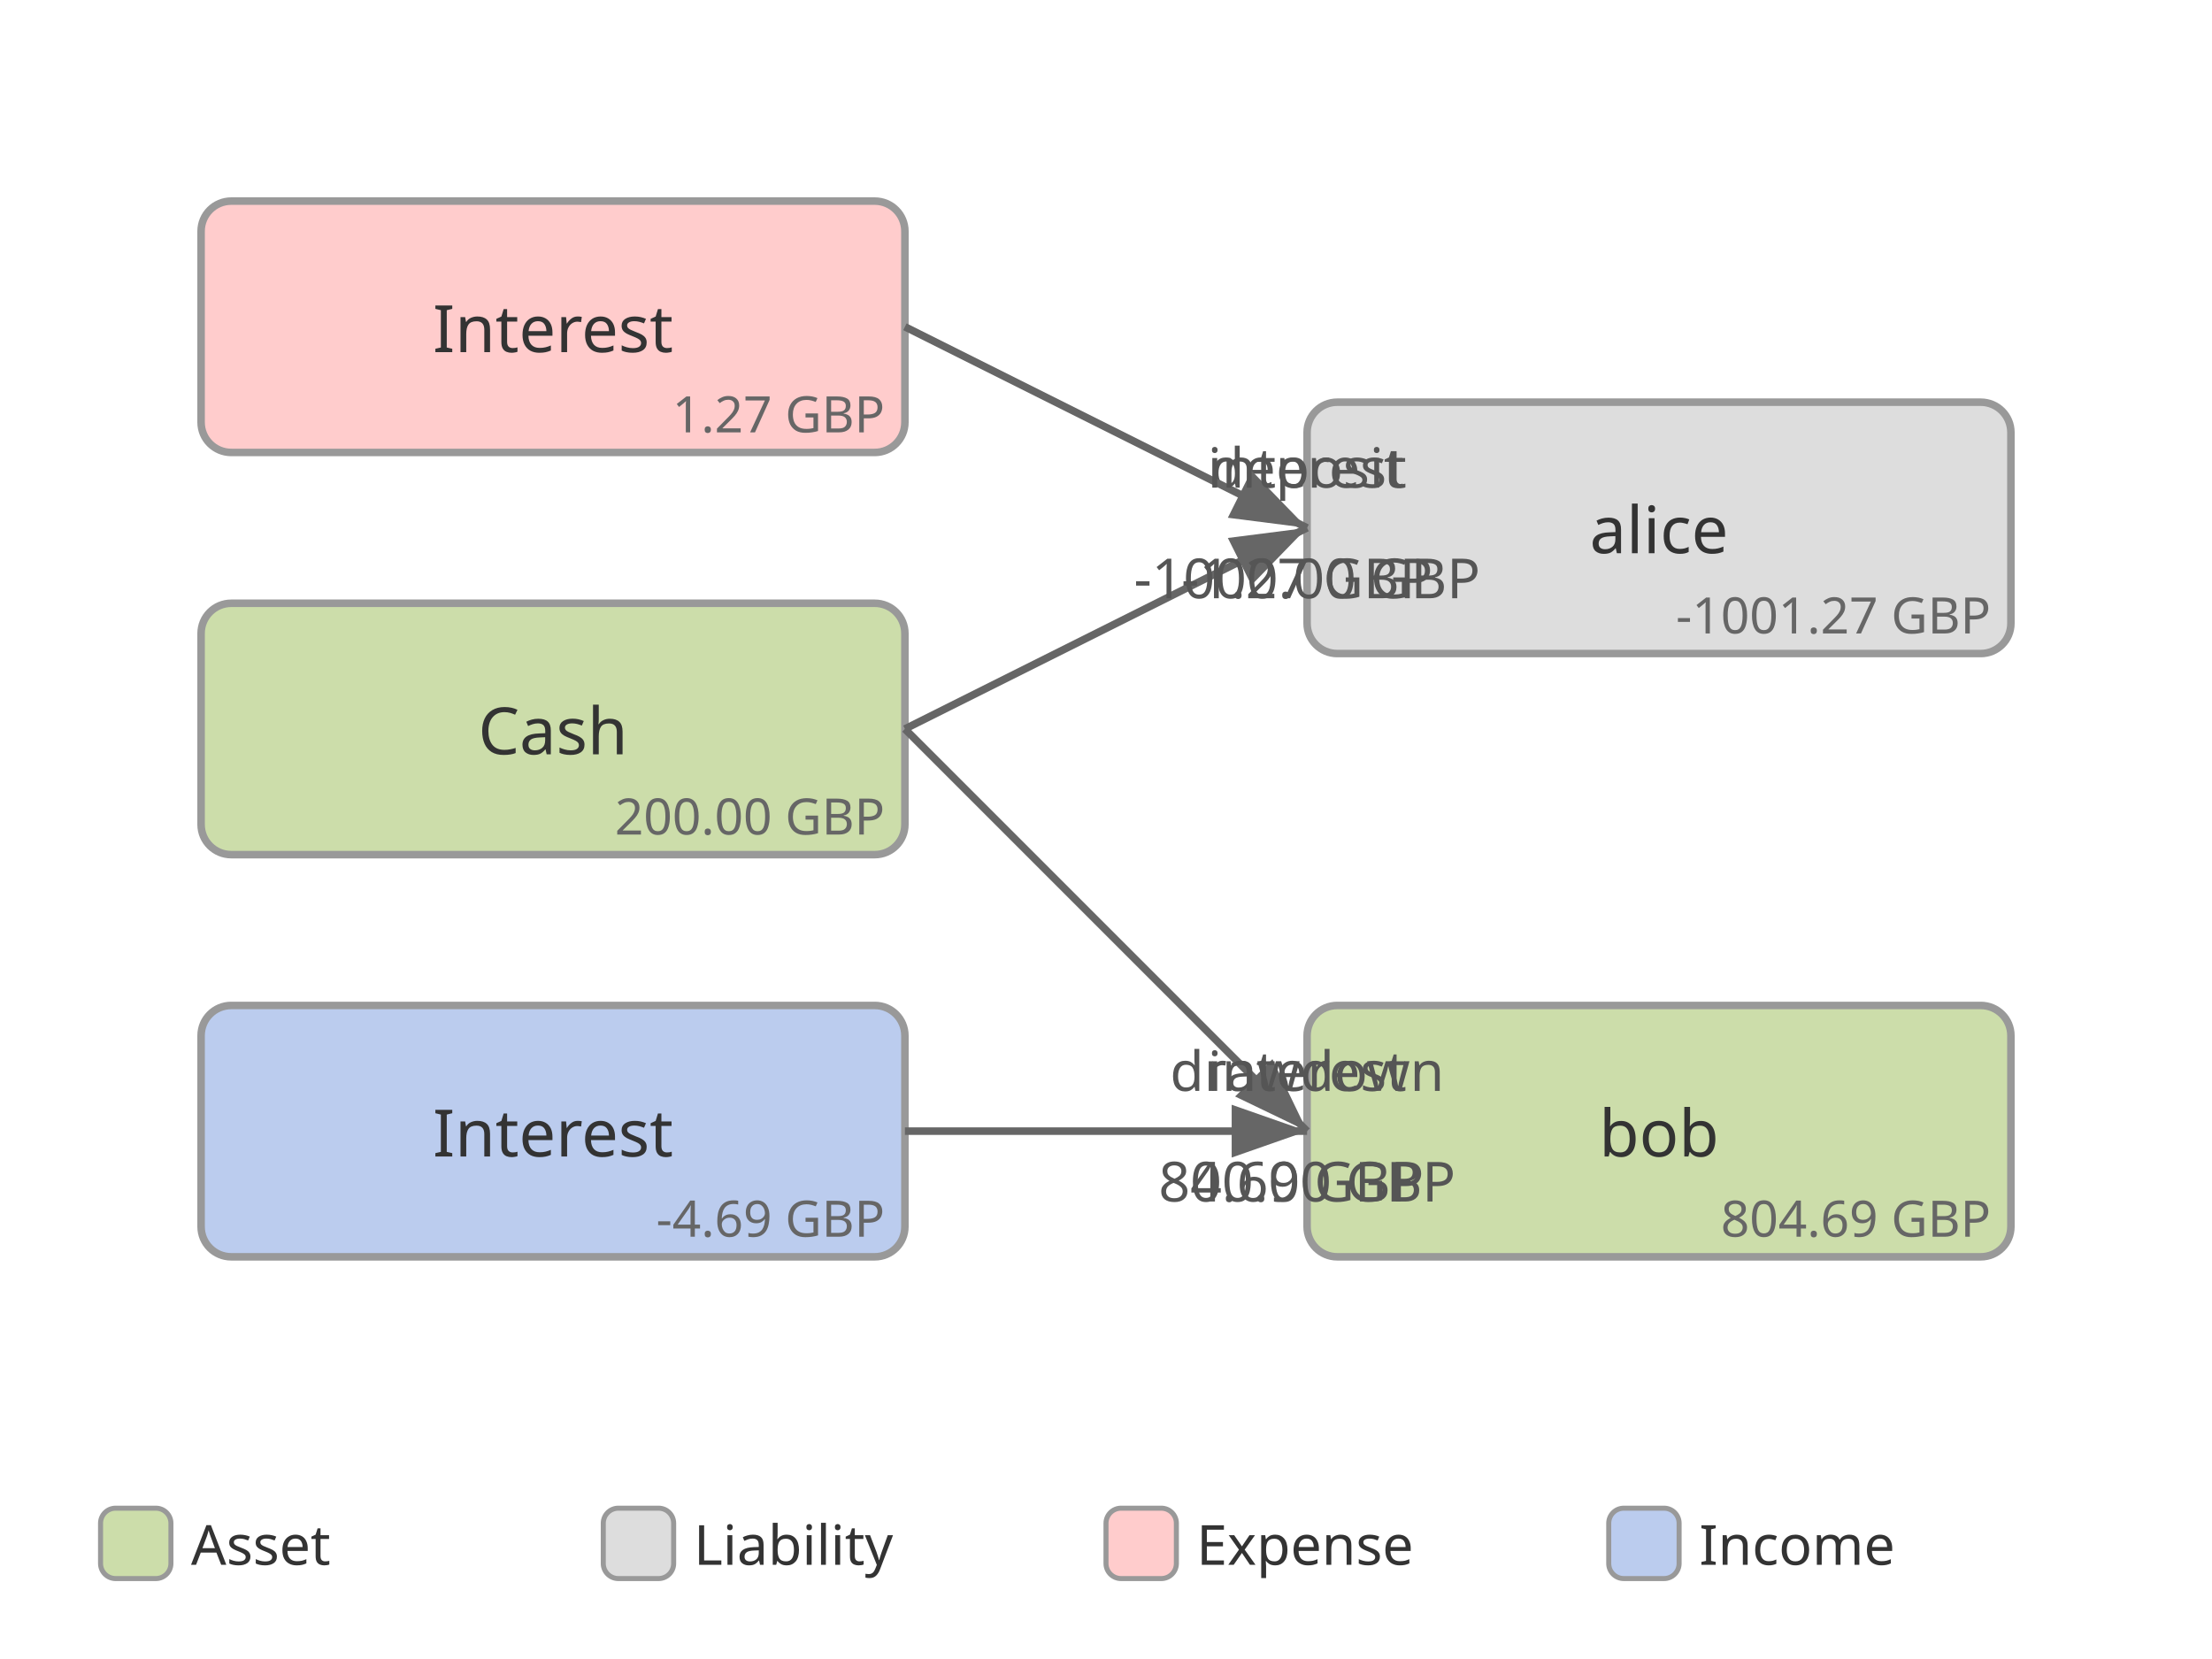
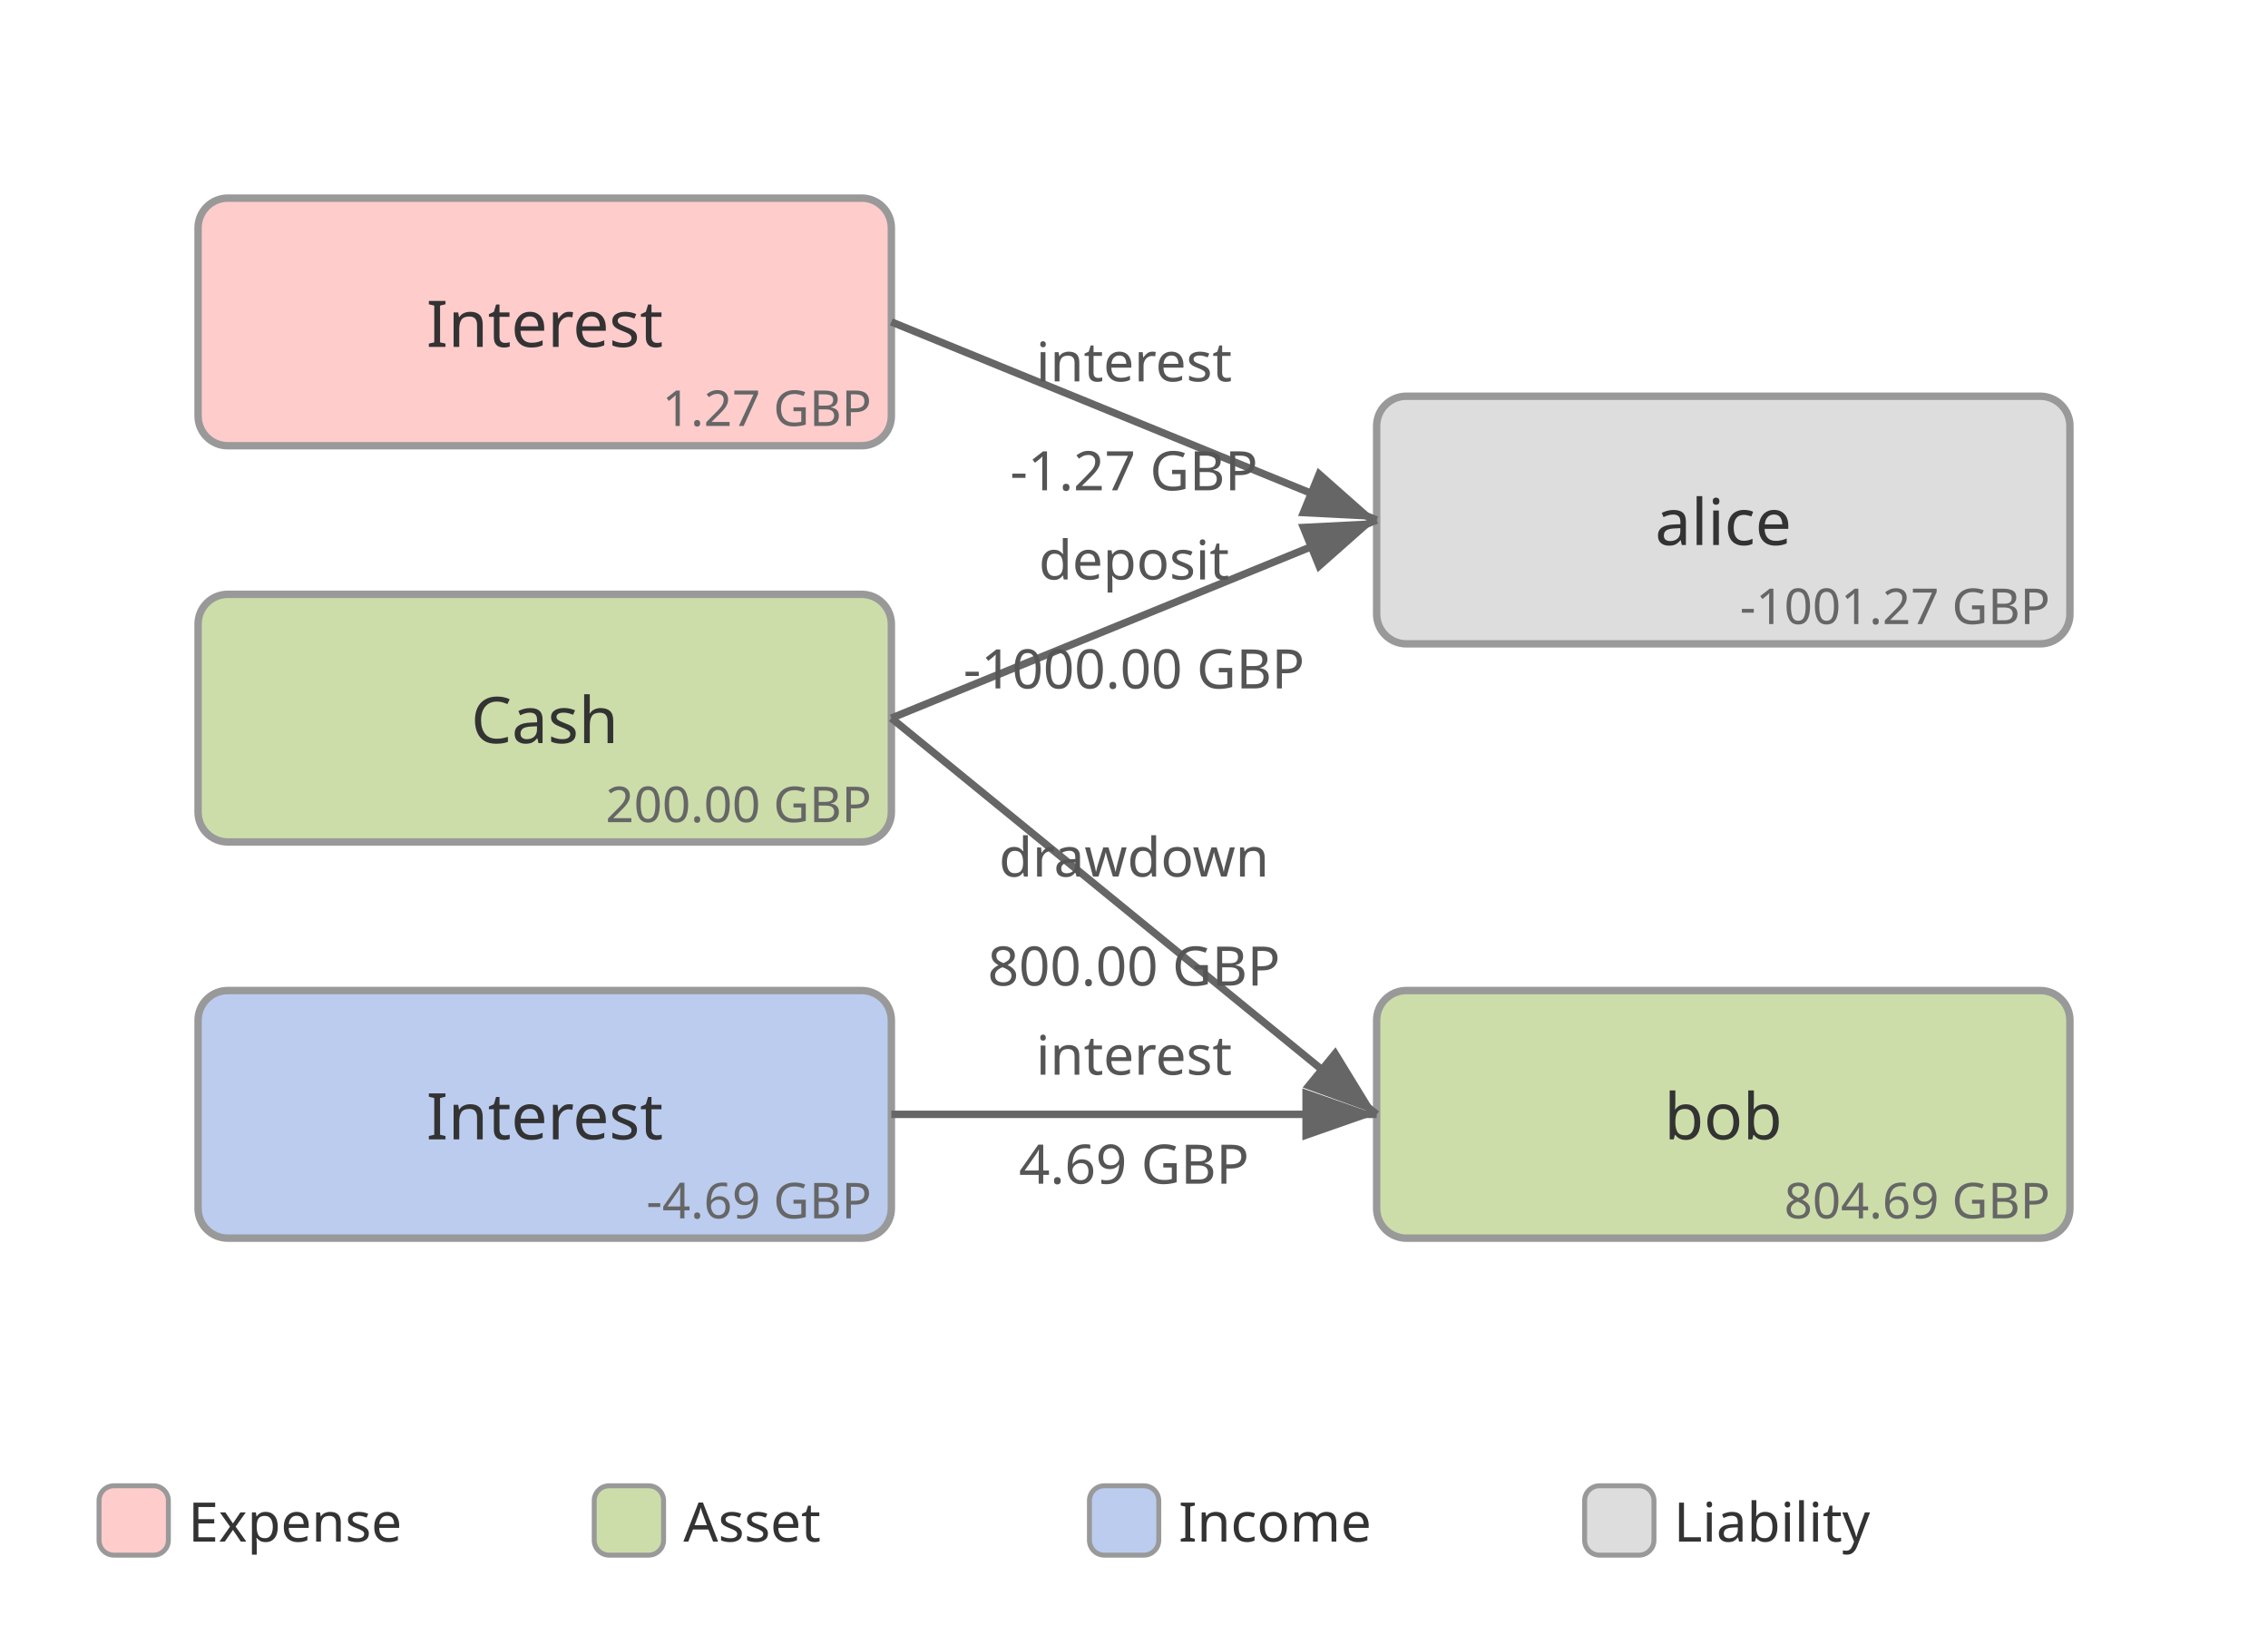
- <svg xmlns="http://www.w3.org/2000/svg" viewBox="0 0 440 330" width="440" height="330">
+ <svg xmlns="http://www.w3.org/2000/svg" viewBox="0 0 458 330" width="458" height="330">
  <defs>
    <marker id="arrowhead" markerWidth="10" markerHeight="7" refX="10" refY="3.5" orient="auto">
      <polygon points="0 0, 10 3.5, 0 7" fill="#666" />
    </marker>
  </defs>
  <style>
  .node rect { stroke: #999; stroke-width: 1.5; rx: 6; ry: 6; }
  .node text { font-family: sans-serif; font-size: 13px; fill: #333; text-anchor: middle; dominant-baseline: central; }
  .node .balance { font-size: 10px; fill: #666; text-anchor: end; dominant-baseline: auto; }
  .edge path { fill: none; stroke: #666; stroke-width: 1.5; marker-end: url(#arrowhead); }
  .edge text { font-family: sans-serif; font-size: 11px; fill: #555; text-anchor: middle; }
  .legend text { font-family: sans-serif; font-size: 11px; fill: #333; dominant-baseline: central; }
  .legend rect { stroke: #999; stroke-width: 1; rx: 3; ry: 3; }
</style>
+   <g class="node" transform="translate(40,40)">
+     <rect width="140" height="50" fill="#FCC" />
+     <text x="70" y="25">Interest</text>
+     <text class="balance" x="140" y="50" dx="-4" dy="-4">1.27 GBP</text>
+   </g>
  <g class="node" transform="translate(40,120)">
    <rect width="140" height="50" fill="#CDA" />
    <text x="70" y="25">Cash</text>
    <text class="balance" x="140" y="50" dx="-4" dy="-4">200.00 GBP</text>
-   </g>
-   <g class="node" transform="translate(260,80)">
-     <rect width="140" height="50" fill="#DDD" />
-     <text x="70" y="25">alice</text>
-     <text class="balance" x="140" y="50" dx="-4" dy="-4">-1001.27 GBP</text>
-   </g>
-   <g class="node" transform="translate(260,200)">
-     <rect width="140" height="50" fill="#CDA" />
-     <text x="70" y="25">bob</text>
-     <text class="balance" x="140" y="50" dx="-4" dy="-4">804.69 GBP</text>
-   </g>
-   <g class="node" transform="translate(40,40)">
-     <rect width="140" height="50" fill="#FCC" />
-     <text x="70" y="25">Interest</text>
-     <text class="balance" x="140" y="50" dx="-4" dy="-4">1.27 GBP</text>
  </g>
  <g class="node" transform="translate(40,200)">
    <rect width="140" height="50" fill="#BCE" />
    <text x="70" y="25">Interest</text>
    <text class="balance" x="140" y="50" dx="-4" dy="-4">-4.69 GBP</text>
  </g>
-   <g class="edge">
-     <path d="M180.0,145.0 L260.0,105.0" />
-     <text x="260" y="97">deposit</text>
-     <text x="260" y="119">-1000.00 GBP</text>
+   <g class="node" transform="translate(278,80)">
+     <rect width="140" height="50" fill="#DDD" />
+     <text x="70" y="25">alice</text>
+     <text class="balance" x="140" y="50" dx="-4" dy="-4">-1001.27 GBP</text>
+   </g>
+   <g class="node" transform="translate(278,200)">
+     <rect width="140" height="50" fill="#CDA" />
+     <text x="70" y="25">bob</text>
+     <text class="balance" x="140" y="50" dx="-4" dy="-4">804.69 GBP</text>
  </g>
  <g class="edge">
-     <path d="M180.0,145.0 L260.0,225.0" />
-     <text x="260" y="217">drawdown</text>
-     <text x="260" y="239">800.00 GBP</text>
+     <path d="M180.0,145.0 L278.0,105.0" />
+     <text x="229" y="117">deposit</text>
+     <text x="229" y="139">-1000.00 GBP</text>
  </g>
  <g class="edge">
-     <path d="M180.0,65.0 L260.0,105.0" />
-     <text x="260" y="97">interest</text>
-     <text x="260" y="119">-1.27 GBP</text>
+     <path d="M180.0,145.0 L278.0,225.0" />
+     <text x="229" y="177">drawdown</text>
+     <text x="229" y="199">800.00 GBP</text>
  </g>
  <g class="edge">
-     <path d="M180.0,225.0 L260.0,225.0" />
-     <text x="260" y="217">interest</text>
-     <text x="260" y="239">4.69 GBP</text>
+     <path d="M180.0,65.0 L278.0,105.0" />
+     <text x="229" y="77">interest</text>
+     <text x="229" y="99">-1.27 GBP</text>
+   </g>
+   <g class="edge">
+     <path d="M180.0,225.0 L278.0,225.0" />
+     <text x="229" y="217">interest</text>
+     <text x="229" y="239">4.69 GBP</text>
  </g>
  <g class="legend" transform="translate(20,330)" dy="-30">
-     <rect x="0" y="-30" width="14" height="14" fill="#CDA" />
-     <text x="18" y="-23">Asset</text>
-     <rect x="100" y="-30" width="14" height="14" fill="#DDD" />
-     <text x="118" y="-23">Liability</text>
-     <rect x="200" y="-30" width="14" height="14" fill="#FCC" />
-     <text x="218" y="-23">Expense</text>
-     <rect x="300" y="-30" width="14" height="14" fill="#BCE" />
-     <text x="318" y="-23">Income</text>
+     <rect x="0" y="-30" width="14" height="14" fill="#FCC" />
+     <text x="18" y="-23">Expense</text>
+     <rect x="100" y="-30" width="14" height="14" fill="#CDA" />
+     <text x="118" y="-23">Asset</text>
+     <rect x="200" y="-30" width="14" height="14" fill="#BCE" />
+     <text x="218" y="-23">Income</text>
+     <rect x="300" y="-30" width="14" height="14" fill="#DDD" />
+     <text x="318" y="-23">Liability</text>
  </g>
</svg>
